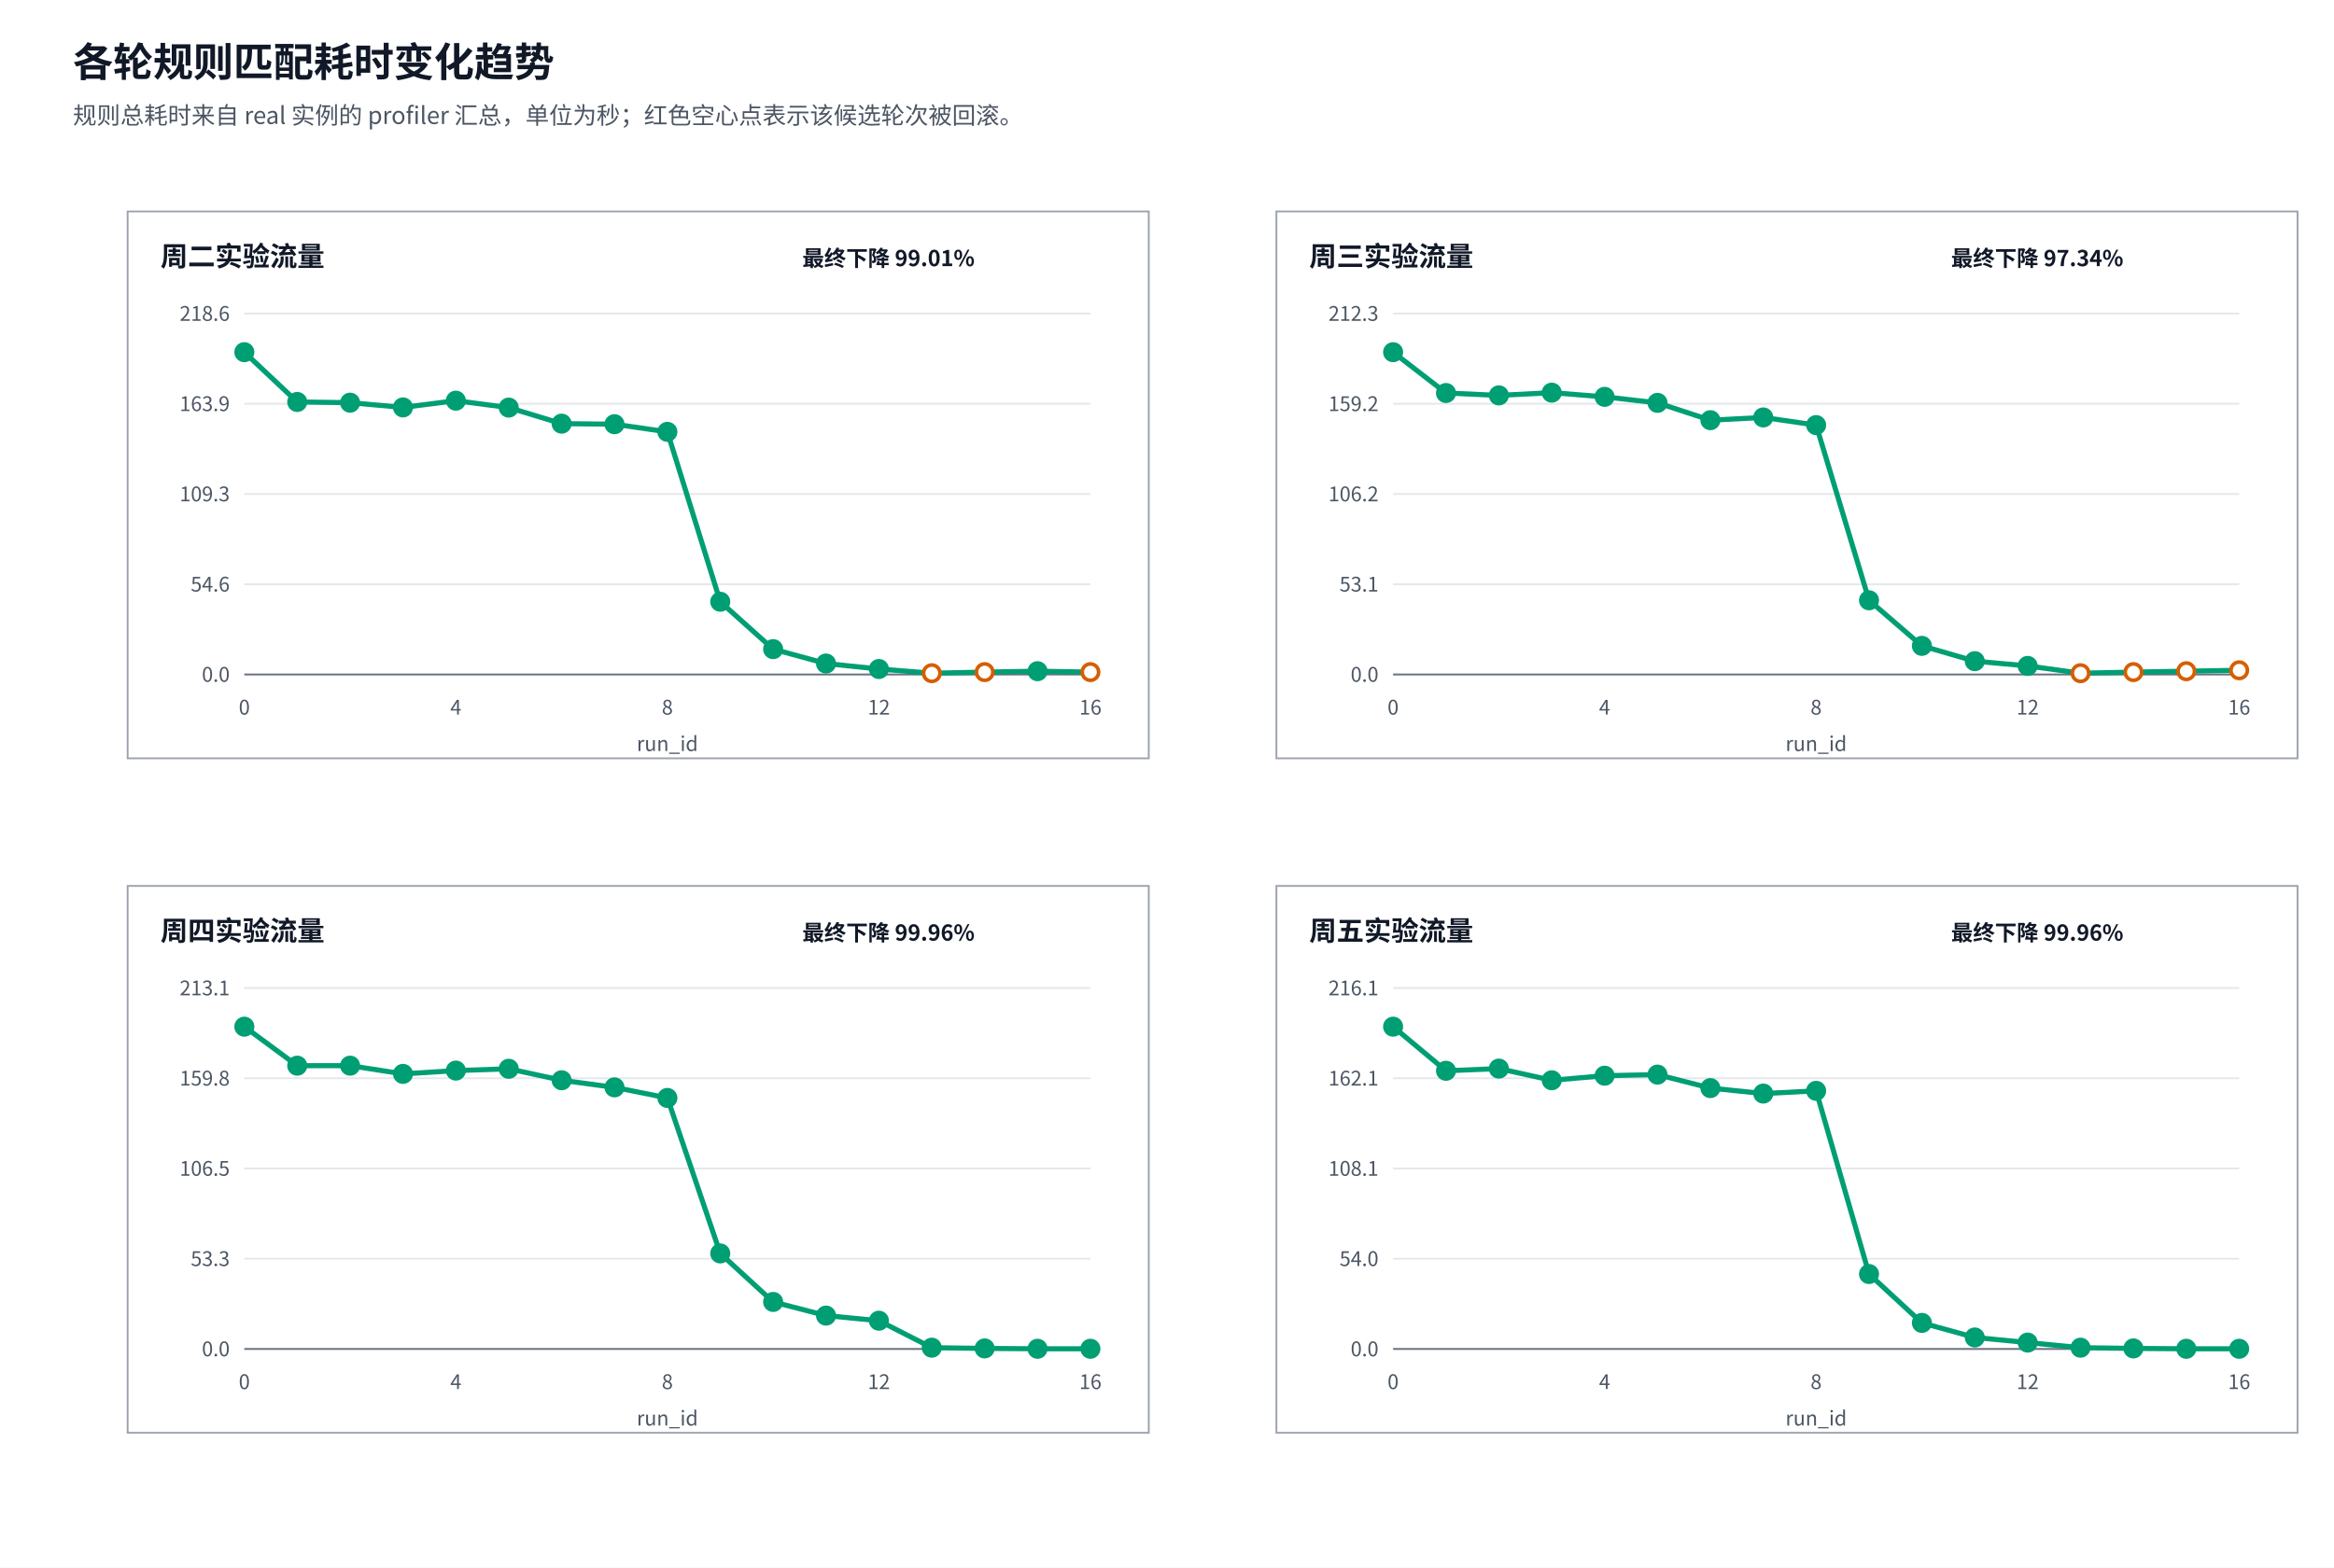
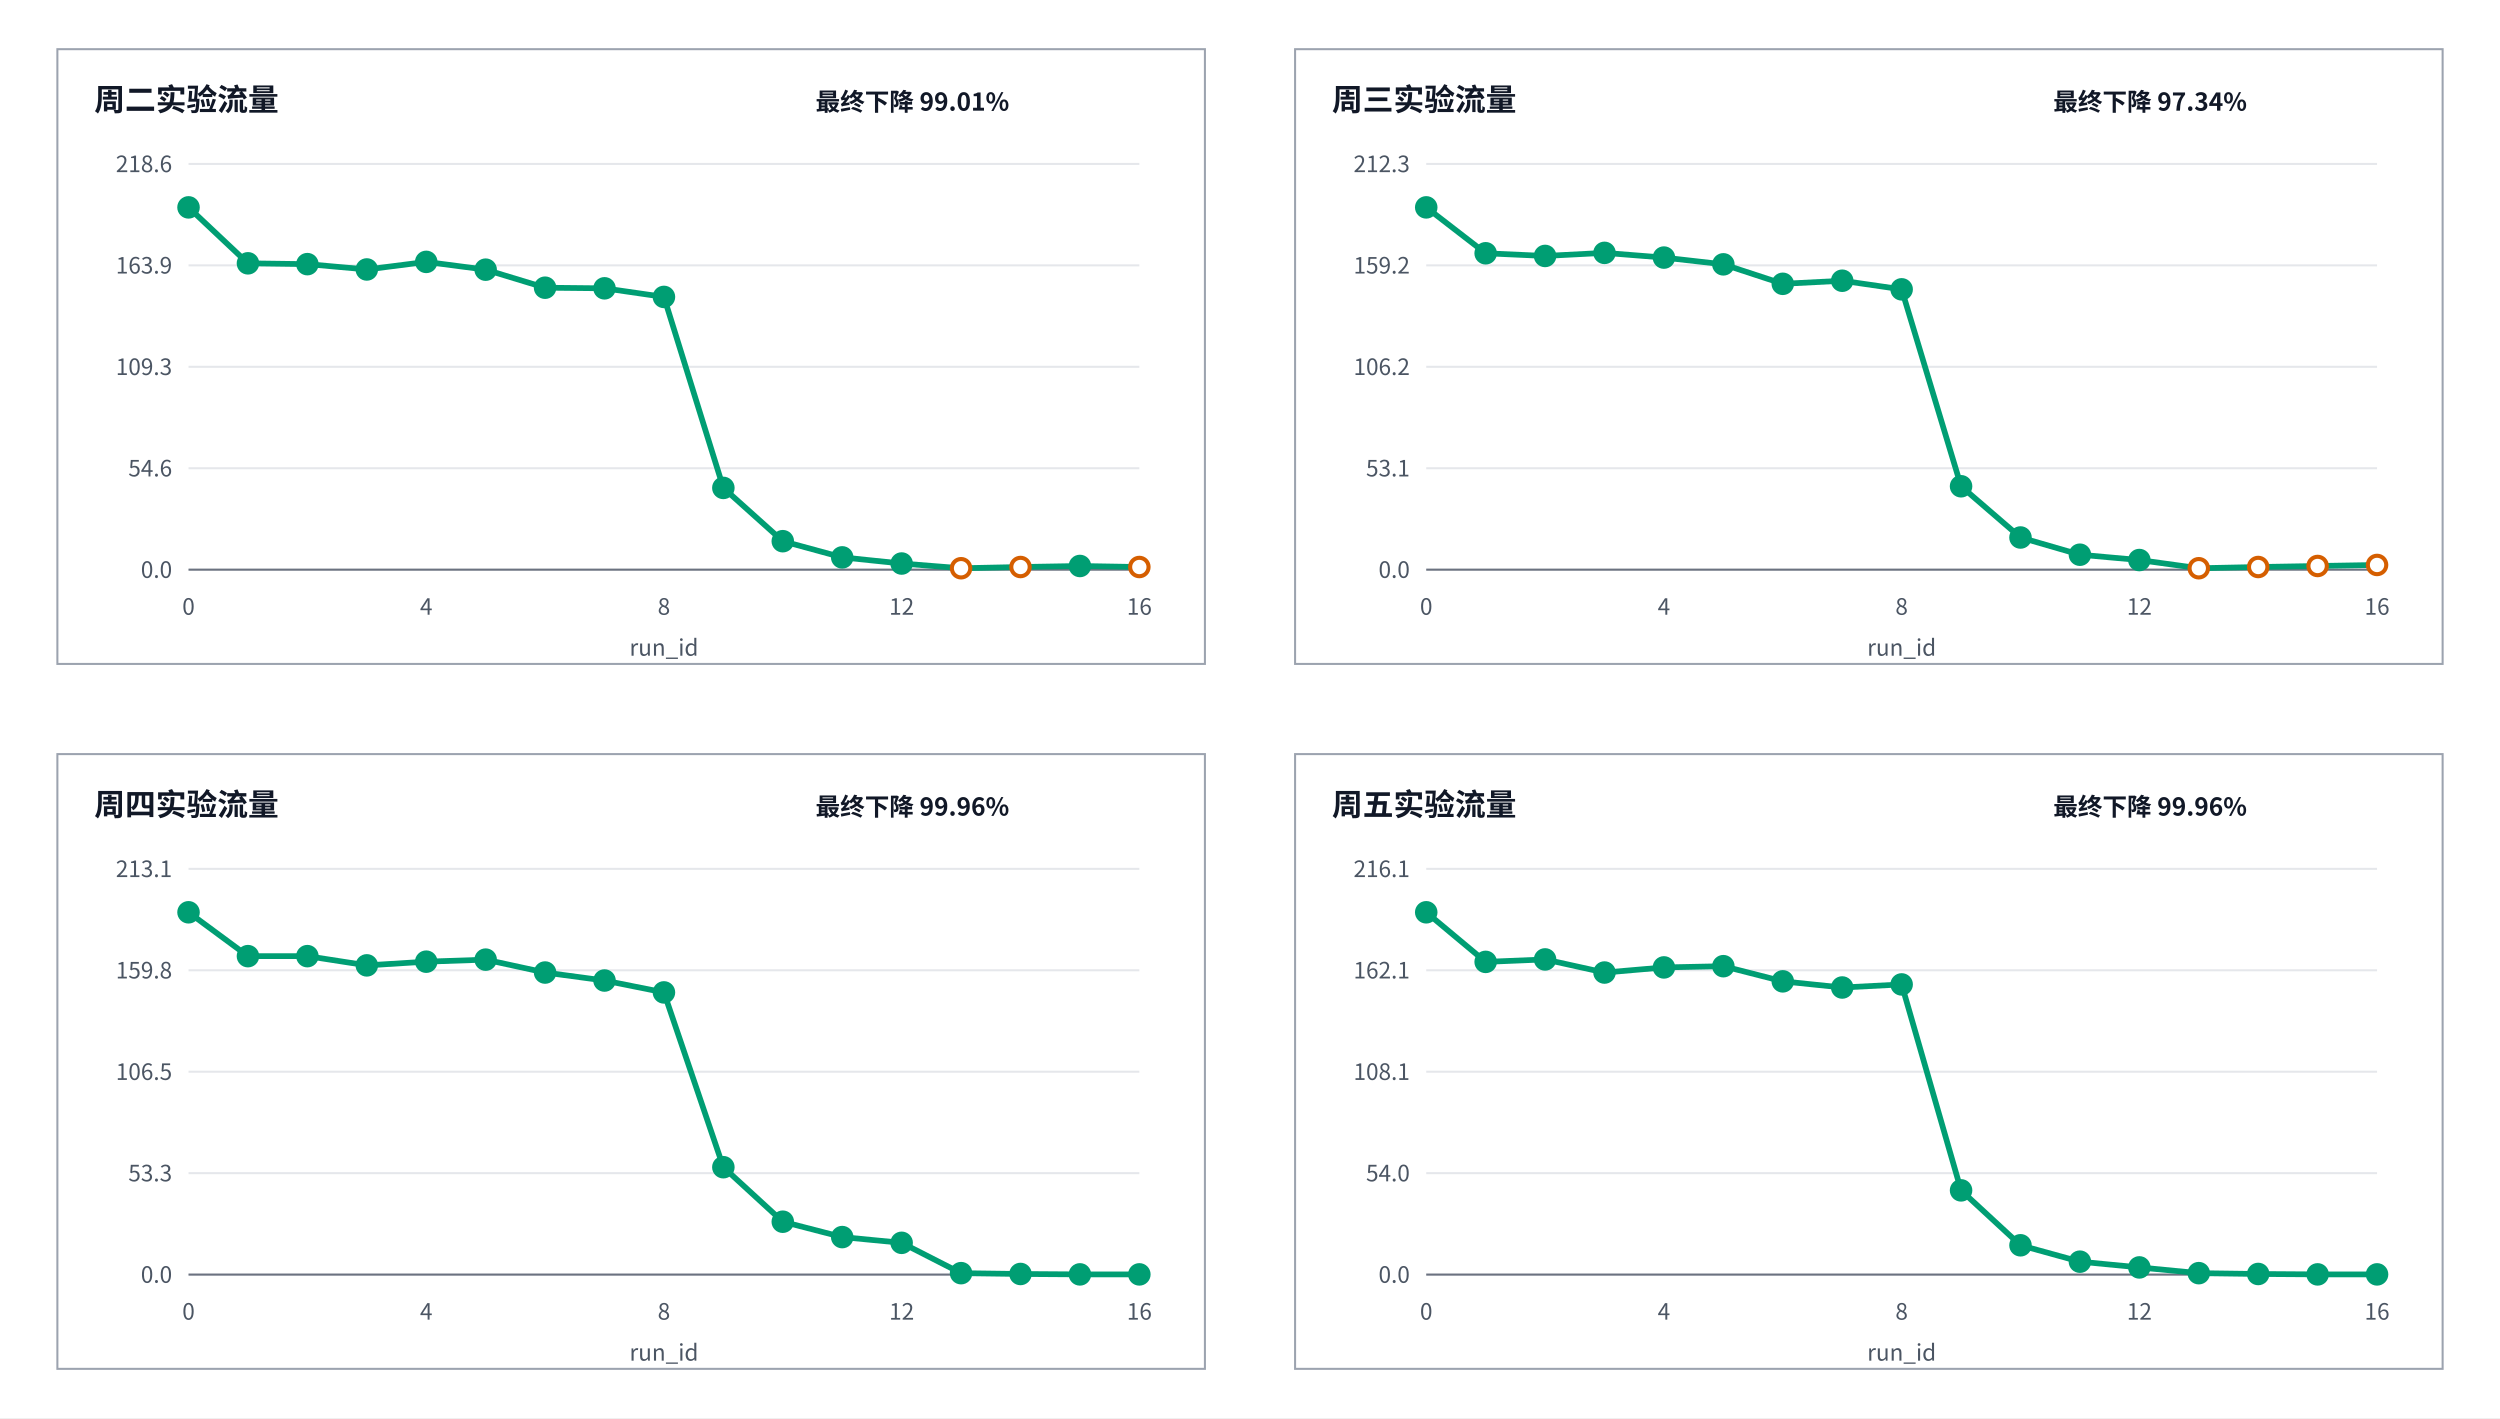
- <svg xmlns="http://www.w3.org/2000/svg" width="1280" height="860" viewBox="0 0 1280 860">
+ <svg xmlns="http://www.w3.org/2000/svg" width="1220" height="692" viewBox="0 0 1220 692">
  <defs>
    <style>
text { font-family: 'Noto Sans CJK SC', 'Source Han Sans SC', 'Microsoft YaHei', 'PingFang SC', 'SimHei', 'WenQuanYi Micro Hei', sans-serif; fill: #111827; }
- .title { font-size: 22px; font-weight: 700; }
- .subtitle { font-size: 13px; fill: #4b5563; }
.axis { stroke: #6b7280; stroke-width: 1; }
.grid { stroke: #e5e7eb; stroke-width: 1; }
.label { font-size: 12px; fill: #374151; }
.small { font-size: 11px; fill: #4b5563; }
.value { font-size: 12px; font-weight: 600; }
.panel-title { font-size: 15px; font-weight: 700; }
.note { font-size: 12px; fill: #4b5563; }
</style>
  </defs>
-   <rect x="0" y="0" width="1280" height="860" fill="#ffffff" />
-   <text class="title" x="40" y="42">各轮规则匹配耗时变化趋势</text>
-   <text class="subtitle" x="40" y="68">规则总耗时来自 real 实例的 profiler 汇总，单位为秒；红色空心点表示该候选轮次被回滚。</text>
-   <rect x="70" y="116" width="560" height="300" fill="#ffffff" stroke="#9ca3af" stroke-width="1" />
-   <text class="panel-title" x="88" y="146">周二实验流量</text>
-   <line class="grid" x1="134" y1="370.0" x2="598" y2="370.0" />
-   <text class="small" x="126" y="374.0" text-anchor="end">0.0</text>
-   <line class="grid" x1="134" y1="320.5" x2="598" y2="320.5" />
-   <text class="small" x="126" y="324.5" text-anchor="end">54.6</text>
-   <line class="grid" x1="134" y1="271.0" x2="598" y2="271.0" />
-   <text class="small" x="126" y="275.0" text-anchor="end">109.3</text>
-   <line class="grid" x1="134" y1="221.5" x2="598" y2="221.5" />
-   <text class="small" x="126" y="225.5" text-anchor="end">163.9</text>
-   <line class="grid" x1="134" y1="172.0" x2="598" y2="172.0" />
-   <text class="small" x="126" y="176.0" text-anchor="end">218.6</text>
-   <line class="axis" x1="134" y1="370" x2="598" y2="370" />
-   <polyline points="134.0,193.2 163.0,220.5 192.0,220.9 221.0,223.5 250.0,219.8 279.0,223.6 308.0,232.4 337.0,232.7 366.0,236.9 395.0,330.1 424.0,356.1 453.0,364.0 482.0,367.0 511.0,369.3 540.0,368.7 569.0,368.2 598.0,368.7" fill="none" stroke="#009e73" stroke-width="2.8" />
-   <circle cx="134.0" cy="193.2" r="4.5" fill="#009e73" stroke="#009e73" stroke-width="2" />
-   <circle cx="163.0" cy="220.5" r="4.5" fill="#009e73" stroke="#009e73" stroke-width="2" />
-   <circle cx="192.0" cy="220.9" r="4.5" fill="#009e73" stroke="#009e73" stroke-width="2" />
-   <circle cx="221.0" cy="223.5" r="4.5" fill="#009e73" stroke="#009e73" stroke-width="2" />
-   <circle cx="250.0" cy="219.8" r="4.5" fill="#009e73" stroke="#009e73" stroke-width="2" />
-   <circle cx="279.0" cy="223.6" r="4.5" fill="#009e73" stroke="#009e73" stroke-width="2" />
-   <circle cx="308.0" cy="232.4" r="4.5" fill="#009e73" stroke="#009e73" stroke-width="2" />
-   <circle cx="337.0" cy="232.7" r="4.5" fill="#009e73" stroke="#009e73" stroke-width="2" />
-   <circle cx="366.0" cy="236.9" r="4.5" fill="#009e73" stroke="#009e73" stroke-width="2" />
-   <circle cx="395.0" cy="330.1" r="4.5" fill="#009e73" stroke="#009e73" stroke-width="2" />
-   <circle cx="424.0" cy="356.1" r="4.5" fill="#009e73" stroke="#009e73" stroke-width="2" />
-   <circle cx="453.0" cy="364.0" r="4.5" fill="#009e73" stroke="#009e73" stroke-width="2" />
-   <circle cx="482.0" cy="367.0" r="4.5" fill="#009e73" stroke="#009e73" stroke-width="2" />
-   <circle cx="511.0" cy="369.3" r="4.5" fill="#fff" stroke="#d55e00" stroke-width="2" />
-   <circle cx="540.0" cy="368.7" r="4.5" fill="#fff" stroke="#d55e00" stroke-width="2" />
-   <circle cx="569.0" cy="368.2" r="4.5" fill="#009e73" stroke="#009e73" stroke-width="2" />
-   <circle cx="598.0" cy="368.7" r="4.5" fill="#fff" stroke="#d55e00" stroke-width="2" />
-   <text class="small" x="134.0" y="392.0" text-anchor="middle">0</text>
-   <text class="small" x="250.0" y="392.0" text-anchor="middle">4</text>
-   <text class="small" x="366.0" y="392.0" text-anchor="middle">8</text>
-   <text class="small" x="482.0" y="392.0" text-anchor="middle">12</text>
-   <text class="small" x="598.0" y="392.0" text-anchor="middle">16</text>
-   <text class="small" x="366.0" y="412.0" text-anchor="middle">run_id</text>
-   <text class="value" x="440" y="146">最终下降 99.01%</text>
-   <rect x="700" y="116" width="560" height="300" fill="#ffffff" stroke="#9ca3af" stroke-width="1" />
-   <text class="panel-title" x="718" y="146">周三实验流量</text>
-   <line class="grid" x1="764" y1="370.0" x2="1228" y2="370.0" />
-   <text class="small" x="756" y="374.0" text-anchor="end">0.0</text>
-   <line class="grid" x1="764" y1="320.5" x2="1228" y2="320.5" />
-   <text class="small" x="756" y="324.5" text-anchor="end">53.1</text>
-   <line class="grid" x1="764" y1="271.0" x2="1228" y2="271.0" />
-   <text class="small" x="756" y="275.0" text-anchor="end">106.2</text>
-   <line class="grid" x1="764" y1="221.5" x2="1228" y2="221.5" />
-   <text class="small" x="756" y="225.5" text-anchor="end">159.2</text>
-   <line class="grid" x1="764" y1="172.0" x2="1228" y2="172.0" />
-   <text class="small" x="756" y="176.0" text-anchor="end">212.3</text>
-   <line class="axis" x1="764" y1="370" x2="1228" y2="370" />
-   <polyline points="764.0,193.2 793.0,215.6 822.0,216.9 851.0,215.4 880.0,217.7 909.0,221.0 938.0,230.5 967.0,229.0 996.0,233.2 1025.0,329.3 1054.0,354.3 1083.0,362.7 1112.0,365.3 1141.0,369.3 1170.0,368.7 1199.0,368.2 1228.0,367.7" fill="none" stroke="#009e73" stroke-width="2.8" />
-   <circle cx="764.0" cy="193.2" r="4.5" fill="#009e73" stroke="#009e73" stroke-width="2" />
-   <circle cx="793.0" cy="215.6" r="4.5" fill="#009e73" stroke="#009e73" stroke-width="2" />
-   <circle cx="822.0" cy="216.9" r="4.5" fill="#009e73" stroke="#009e73" stroke-width="2" />
-   <circle cx="851.0" cy="215.4" r="4.5" fill="#009e73" stroke="#009e73" stroke-width="2" />
-   <circle cx="880.0" cy="217.7" r="4.5" fill="#009e73" stroke="#009e73" stroke-width="2" />
-   <circle cx="909.0" cy="221.0" r="4.5" fill="#009e73" stroke="#009e73" stroke-width="2" />
-   <circle cx="938.0" cy="230.5" r="4.5" fill="#009e73" stroke="#009e73" stroke-width="2" />
-   <circle cx="967.0" cy="229.0" r="4.5" fill="#009e73" stroke="#009e73" stroke-width="2" />
-   <circle cx="996.0" cy="233.2" r="4.5" fill="#009e73" stroke="#009e73" stroke-width="2" />
-   <circle cx="1025.0" cy="329.3" r="4.5" fill="#009e73" stroke="#009e73" stroke-width="2" />
-   <circle cx="1054.0" cy="354.3" r="4.5" fill="#009e73" stroke="#009e73" stroke-width="2" />
-   <circle cx="1083.0" cy="362.7" r="4.5" fill="#009e73" stroke="#009e73" stroke-width="2" />
-   <circle cx="1112.0" cy="365.3" r="4.5" fill="#009e73" stroke="#009e73" stroke-width="2" />
-   <circle cx="1141.0" cy="369.3" r="4.5" fill="#fff" stroke="#d55e00" stroke-width="2" />
-   <circle cx="1170.0" cy="368.7" r="4.5" fill="#fff" stroke="#d55e00" stroke-width="2" />
-   <circle cx="1199.0" cy="368.2" r="4.5" fill="#fff" stroke="#d55e00" stroke-width="2" />
-   <circle cx="1228.0" cy="367.7" r="4.5" fill="#fff" stroke="#d55e00" stroke-width="2" />
-   <text class="small" x="764.0" y="392.0" text-anchor="middle">0</text>
-   <text class="small" x="880.0" y="392.0" text-anchor="middle">4</text>
-   <text class="small" x="996.0" y="392.0" text-anchor="middle">8</text>
-   <text class="small" x="1112.0" y="392.0" text-anchor="middle">12</text>
-   <text class="small" x="1228.0" y="392.0" text-anchor="middle">16</text>
-   <text class="small" x="996.0" y="412.0" text-anchor="middle">run_id</text>
-   <text class="value" x="1070" y="146">最终下降 97.34%</text>
-   <rect x="70" y="486" width="560" height="300" fill="#ffffff" stroke="#9ca3af" stroke-width="1" />
-   <text class="panel-title" x="88" y="516">周四实验流量</text>
-   <line class="grid" x1="134" y1="740.0" x2="598" y2="740.0" />
-   <text class="small" x="126" y="744.0" text-anchor="end">0.0</text>
-   <line class="grid" x1="134" y1="690.5" x2="598" y2="690.5" />
-   <text class="small" x="126" y="694.5" text-anchor="end">53.3</text>
-   <line class="grid" x1="134" y1="641.0" x2="598" y2="641.0" />
-   <text class="small" x="126" y="645.0" text-anchor="end">106.5</text>
-   <line class="grid" x1="134" y1="591.5" x2="598" y2="591.5" />
-   <text class="small" x="126" y="595.5" text-anchor="end">159.8</text>
-   <line class="grid" x1="134" y1="542.0" x2="598" y2="542.0" />
-   <text class="small" x="126" y="546.0" text-anchor="end">213.1</text>
-   <line class="axis" x1="134" y1="740" x2="598" y2="740" />
-   <polyline points="134.0,563.2 163.0,584.6 192.0,584.6 221.0,589.1 250.0,587.3 279.0,586.3 308.0,592.6 337.0,596.5 366.0,602.3 395.0,687.6 424.0,714.2 453.0,721.7 482.0,724.5 511.0,739.3 540.0,739.7 569.0,739.9 598.0,739.9" fill="none" stroke="#009e73" stroke-width="2.8" />
-   <circle cx="134.0" cy="563.2" r="4.5" fill="#009e73" stroke="#009e73" stroke-width="2" />
-   <circle cx="163.0" cy="584.6" r="4.5" fill="#009e73" stroke="#009e73" stroke-width="2" />
-   <circle cx="192.0" cy="584.6" r="4.5" fill="#009e73" stroke="#009e73" stroke-width="2" />
-   <circle cx="221.0" cy="589.1" r="4.5" fill="#009e73" stroke="#009e73" stroke-width="2" />
-   <circle cx="250.0" cy="587.3" r="4.5" fill="#009e73" stroke="#009e73" stroke-width="2" />
-   <circle cx="279.0" cy="586.3" r="4.5" fill="#009e73" stroke="#009e73" stroke-width="2" />
-   <circle cx="308.0" cy="592.6" r="4.5" fill="#009e73" stroke="#009e73" stroke-width="2" />
-   <circle cx="337.0" cy="596.5" r="4.5" fill="#009e73" stroke="#009e73" stroke-width="2" />
-   <circle cx="366.0" cy="602.3" r="4.5" fill="#009e73" stroke="#009e73" stroke-width="2" />
-   <circle cx="395.0" cy="687.6" r="4.5" fill="#009e73" stroke="#009e73" stroke-width="2" />
-   <circle cx="424.0" cy="714.2" r="4.5" fill="#009e73" stroke="#009e73" stroke-width="2" />
-   <circle cx="453.0" cy="721.7" r="4.5" fill="#009e73" stroke="#009e73" stroke-width="2" />
-   <circle cx="482.0" cy="724.5" r="4.5" fill="#009e73" stroke="#009e73" stroke-width="2" />
-   <circle cx="511.0" cy="739.3" r="4.5" fill="#009e73" stroke="#009e73" stroke-width="2" />
-   <circle cx="540.0" cy="739.7" r="4.5" fill="#009e73" stroke="#009e73" stroke-width="2" />
-   <circle cx="569.0" cy="739.9" r="4.5" fill="#009e73" stroke="#009e73" stroke-width="2" />
-   <circle cx="598.0" cy="739.9" r="4.5" fill="#009e73" stroke="#009e73" stroke-width="2" />
-   <text class="small" x="134.0" y="762.0" text-anchor="middle">0</text>
-   <text class="small" x="250.0" y="762.0" text-anchor="middle">4</text>
-   <text class="small" x="366.0" y="762.0" text-anchor="middle">8</text>
-   <text class="small" x="482.0" y="762.0" text-anchor="middle">12</text>
-   <text class="small" x="598.0" y="762.0" text-anchor="middle">16</text>
-   <text class="small" x="366.0" y="782.0" text-anchor="middle">run_id</text>
-   <text class="value" x="440" y="516">最终下降 99.96%</text>
-   <rect x="700" y="486" width="560" height="300" fill="#ffffff" stroke="#9ca3af" stroke-width="1" />
-   <text class="panel-title" x="718" y="516">周五实验流量</text>
-   <line class="grid" x1="764" y1="740.0" x2="1228" y2="740.0" />
-   <text class="small" x="756" y="744.0" text-anchor="end">0.0</text>
-   <line class="grid" x1="764" y1="690.5" x2="1228" y2="690.5" />
-   <text class="small" x="756" y="694.5" text-anchor="end">54.0</text>
-   <line class="grid" x1="764" y1="641.0" x2="1228" y2="641.0" />
-   <text class="small" x="756" y="645.0" text-anchor="end">108.1</text>
-   <line class="grid" x1="764" y1="591.5" x2="1228" y2="591.5" />
-   <text class="small" x="756" y="595.5" text-anchor="end">162.1</text>
-   <line class="grid" x1="764" y1="542.0" x2="1228" y2="542.0" />
-   <text class="small" x="756" y="546.0" text-anchor="end">216.1</text>
-   <line class="axis" x1="764" y1="740" x2="1228" y2="740" />
-   <polyline points="764.0,563.2 793.0,587.4 822.0,586.2 851.0,592.6 880.0,590.1 909.0,589.5 938.0,596.9 967.0,599.9 996.0,598.4 1025.0,698.9 1054.0,725.7 1083.0,733.7 1112.0,736.5 1141.0,739.3 1170.0,739.7 1199.0,739.9 1228.0,739.9" fill="none" stroke="#009e73" stroke-width="2.8" />
-   <circle cx="764.0" cy="563.2" r="4.5" fill="#009e73" stroke="#009e73" stroke-width="2" />
-   <circle cx="793.0" cy="587.4" r="4.5" fill="#009e73" stroke="#009e73" stroke-width="2" />
-   <circle cx="822.0" cy="586.2" r="4.5" fill="#009e73" stroke="#009e73" stroke-width="2" />
-   <circle cx="851.0" cy="592.6" r="4.5" fill="#009e73" stroke="#009e73" stroke-width="2" />
-   <circle cx="880.0" cy="590.1" r="4.5" fill="#009e73" stroke="#009e73" stroke-width="2" />
-   <circle cx="909.0" cy="589.5" r="4.5" fill="#009e73" stroke="#009e73" stroke-width="2" />
-   <circle cx="938.0" cy="596.9" r="4.5" fill="#009e73" stroke="#009e73" stroke-width="2" />
-   <circle cx="967.0" cy="599.9" r="4.5" fill="#009e73" stroke="#009e73" stroke-width="2" />
-   <circle cx="996.0" cy="598.4" r="4.5" fill="#009e73" stroke="#009e73" stroke-width="2" />
-   <circle cx="1025.0" cy="698.9" r="4.5" fill="#009e73" stroke="#009e73" stroke-width="2" />
-   <circle cx="1054.0" cy="725.7" r="4.5" fill="#009e73" stroke="#009e73" stroke-width="2" />
-   <circle cx="1083.0" cy="733.7" r="4.5" fill="#009e73" stroke="#009e73" stroke-width="2" />
-   <circle cx="1112.0" cy="736.5" r="4.5" fill="#009e73" stroke="#009e73" stroke-width="2" />
-   <circle cx="1141.0" cy="739.3" r="4.5" fill="#009e73" stroke="#009e73" stroke-width="2" />
-   <circle cx="1170.0" cy="739.7" r="4.5" fill="#009e73" stroke="#009e73" stroke-width="2" />
-   <circle cx="1199.0" cy="739.9" r="4.5" fill="#009e73" stroke="#009e73" stroke-width="2" />
-   <circle cx="1228.0" cy="739.9" r="4.5" fill="#009e73" stroke="#009e73" stroke-width="2" />
-   <text class="small" x="764.0" y="762.0" text-anchor="middle">0</text>
-   <text class="small" x="880.0" y="762.0" text-anchor="middle">4</text>
-   <text class="small" x="996.0" y="762.0" text-anchor="middle">8</text>
-   <text class="small" x="1112.0" y="762.0" text-anchor="middle">12</text>
-   <text class="small" x="1228.0" y="762.0" text-anchor="middle">16</text>
-   <text class="small" x="996.0" y="782.0" text-anchor="middle">run_id</text>
-   <text class="value" x="1070" y="516">最终下降 99.96%</text>
+   <rect x="0" y="0" width="1220" height="692" fill="#ffffff" />
+   <rect x="28" y="24" width="560" height="300" fill="#ffffff" stroke="#9ca3af" stroke-width="1" />
+   <text class="panel-title" x="46" y="54">周二实验流量</text>
+   <line class="grid" x1="92" y1="278.0" x2="556" y2="278.0" />
+   <text class="small" x="84" y="282.0" text-anchor="end">0.0</text>
+   <line class="grid" x1="92" y1="228.5" x2="556" y2="228.5" />
+   <text class="small" x="84" y="232.5" text-anchor="end">54.6</text>
+   <line class="grid" x1="92" y1="179.0" x2="556" y2="179.0" />
+   <text class="small" x="84" y="183.0" text-anchor="end">109.3</text>
+   <line class="grid" x1="92" y1="129.5" x2="556" y2="129.5" />
+   <text class="small" x="84" y="133.5" text-anchor="end">163.9</text>
+   <line class="grid" x1="92" y1="80.0" x2="556" y2="80.0" />
+   <text class="small" x="84" y="84.0" text-anchor="end">218.6</text>
+   <line class="axis" x1="92" y1="278" x2="556" y2="278" />
+   <polyline points="92.0,101.2 121.0,128.5 150.0,128.9 179.0,131.5 208.0,127.8 237.0,131.6 266.0,140.4 295.0,140.7 324.0,144.9 353.0,238.1 382.0,264.1 411.0,272.0 440.0,275.0 469.0,277.3 498.0,276.7 527.0,276.2 556.0,276.7" fill="none" stroke="#009e73" stroke-width="2.8" />
+   <circle cx="92.0" cy="101.2" r="4.5" fill="#009e73" stroke="#009e73" stroke-width="2" />
+   <circle cx="121.0" cy="128.5" r="4.5" fill="#009e73" stroke="#009e73" stroke-width="2" />
+   <circle cx="150.0" cy="128.9" r="4.5" fill="#009e73" stroke="#009e73" stroke-width="2" />
+   <circle cx="179.0" cy="131.5" r="4.5" fill="#009e73" stroke="#009e73" stroke-width="2" />
+   <circle cx="208.0" cy="127.8" r="4.5" fill="#009e73" stroke="#009e73" stroke-width="2" />
+   <circle cx="237.0" cy="131.6" r="4.5" fill="#009e73" stroke="#009e73" stroke-width="2" />
+   <circle cx="266.0" cy="140.4" r="4.5" fill="#009e73" stroke="#009e73" stroke-width="2" />
+   <circle cx="295.0" cy="140.7" r="4.5" fill="#009e73" stroke="#009e73" stroke-width="2" />
+   <circle cx="324.0" cy="144.9" r="4.5" fill="#009e73" stroke="#009e73" stroke-width="2" />
+   <circle cx="353.0" cy="238.1" r="4.5" fill="#009e73" stroke="#009e73" stroke-width="2" />
+   <circle cx="382.0" cy="264.1" r="4.5" fill="#009e73" stroke="#009e73" stroke-width="2" />
+   <circle cx="411.0" cy="272.0" r="4.5" fill="#009e73" stroke="#009e73" stroke-width="2" />
+   <circle cx="440.0" cy="275.0" r="4.5" fill="#009e73" stroke="#009e73" stroke-width="2" />
+   <circle cx="469.0" cy="277.3" r="4.5" fill="#fff" stroke="#d55e00" stroke-width="2" />
+   <circle cx="498.0" cy="276.7" r="4.5" fill="#fff" stroke="#d55e00" stroke-width="2" />
+   <circle cx="527.0" cy="276.2" r="4.5" fill="#009e73" stroke="#009e73" stroke-width="2" />
+   <circle cx="556.0" cy="276.7" r="4.5" fill="#fff" stroke="#d55e00" stroke-width="2" />
+   <text class="small" x="92.0" y="300.0" text-anchor="middle">0</text>
+   <text class="small" x="208.0" y="300.0" text-anchor="middle">4</text>
+   <text class="small" x="324.0" y="300.0" text-anchor="middle">8</text>
+   <text class="small" x="440.0" y="300.0" text-anchor="middle">12</text>
+   <text class="small" x="556.0" y="300.0" text-anchor="middle">16</text>
+   <text class="small" x="324.0" y="320.0" text-anchor="middle">run_id</text>
+   <text class="value" x="398" y="54">最终下降 99.01%</text>
+   <rect x="632" y="24" width="560" height="300" fill="#ffffff" stroke="#9ca3af" stroke-width="1" />
+   <text class="panel-title" x="650" y="54">周三实验流量</text>
+   <line class="grid" x1="696" y1="278.0" x2="1160" y2="278.0" />
+   <text class="small" x="688" y="282.0" text-anchor="end">0.0</text>
+   <line class="grid" x1="696" y1="228.5" x2="1160" y2="228.5" />
+   <text class="small" x="688" y="232.5" text-anchor="end">53.1</text>
+   <line class="grid" x1="696" y1="179.0" x2="1160" y2="179.0" />
+   <text class="small" x="688" y="183.0" text-anchor="end">106.2</text>
+   <line class="grid" x1="696" y1="129.5" x2="1160" y2="129.5" />
+   <text class="small" x="688" y="133.5" text-anchor="end">159.2</text>
+   <line class="grid" x1="696" y1="80.0" x2="1160" y2="80.0" />
+   <text class="small" x="688" y="84.0" text-anchor="end">212.3</text>
+   <line class="axis" x1="696" y1="278" x2="1160" y2="278" />
+   <polyline points="696.0,101.2 725.0,123.6 754.0,124.9 783.0,123.4 812.0,125.7 841.0,129.0 870.0,138.5 899.0,137.0 928.0,141.2 957.0,237.3 986.0,262.3 1015.0,270.7 1044.0,273.3 1073.0,277.3 1102.0,276.7 1131.0,276.2 1160.0,275.7" fill="none" stroke="#009e73" stroke-width="2.8" />
+   <circle cx="696.0" cy="101.2" r="4.5" fill="#009e73" stroke="#009e73" stroke-width="2" />
+   <circle cx="725.0" cy="123.6" r="4.5" fill="#009e73" stroke="#009e73" stroke-width="2" />
+   <circle cx="754.0" cy="124.9" r="4.5" fill="#009e73" stroke="#009e73" stroke-width="2" />
+   <circle cx="783.0" cy="123.4" r="4.5" fill="#009e73" stroke="#009e73" stroke-width="2" />
+   <circle cx="812.0" cy="125.7" r="4.5" fill="#009e73" stroke="#009e73" stroke-width="2" />
+   <circle cx="841.0" cy="129.0" r="4.5" fill="#009e73" stroke="#009e73" stroke-width="2" />
+   <circle cx="870.0" cy="138.5" r="4.5" fill="#009e73" stroke="#009e73" stroke-width="2" />
+   <circle cx="899.0" cy="137.0" r="4.5" fill="#009e73" stroke="#009e73" stroke-width="2" />
+   <circle cx="928.0" cy="141.2" r="4.5" fill="#009e73" stroke="#009e73" stroke-width="2" />
+   <circle cx="957.0" cy="237.3" r="4.5" fill="#009e73" stroke="#009e73" stroke-width="2" />
+   <circle cx="986.0" cy="262.3" r="4.5" fill="#009e73" stroke="#009e73" stroke-width="2" />
+   <circle cx="1015.0" cy="270.7" r="4.5" fill="#009e73" stroke="#009e73" stroke-width="2" />
+   <circle cx="1044.0" cy="273.3" r="4.5" fill="#009e73" stroke="#009e73" stroke-width="2" />
+   <circle cx="1073.0" cy="277.3" r="4.5" fill="#fff" stroke="#d55e00" stroke-width="2" />
+   <circle cx="1102.0" cy="276.7" r="4.5" fill="#fff" stroke="#d55e00" stroke-width="2" />
+   <circle cx="1131.0" cy="276.2" r="4.5" fill="#fff" stroke="#d55e00" stroke-width="2" />
+   <circle cx="1160.0" cy="275.7" r="4.5" fill="#fff" stroke="#d55e00" stroke-width="2" />
+   <text class="small" x="696.0" y="300.0" text-anchor="middle">0</text>
+   <text class="small" x="812.0" y="300.0" text-anchor="middle">4</text>
+   <text class="small" x="928.0" y="300.0" text-anchor="middle">8</text>
+   <text class="small" x="1044.0" y="300.0" text-anchor="middle">12</text>
+   <text class="small" x="1160.0" y="300.0" text-anchor="middle">16</text>
+   <text class="small" x="928.0" y="320.0" text-anchor="middle">run_id</text>
+   <text class="value" x="1002" y="54">最终下降 97.34%</text>
+   <rect x="28" y="368" width="560" height="300" fill="#ffffff" stroke="#9ca3af" stroke-width="1" />
+   <text class="panel-title" x="46" y="398">周四实验流量</text>
+   <line class="grid" x1="92" y1="622.0" x2="556" y2="622.0" />
+   <text class="small" x="84" y="626.0" text-anchor="end">0.0</text>
+   <line class="grid" x1="92" y1="572.5" x2="556" y2="572.5" />
+   <text class="small" x="84" y="576.5" text-anchor="end">53.3</text>
+   <line class="grid" x1="92" y1="523.0" x2="556" y2="523.0" />
+   <text class="small" x="84" y="527.0" text-anchor="end">106.5</text>
+   <line class="grid" x1="92" y1="473.5" x2="556" y2="473.5" />
+   <text class="small" x="84" y="477.5" text-anchor="end">159.8</text>
+   <line class="grid" x1="92" y1="424.0" x2="556" y2="424.0" />
+   <text class="small" x="84" y="428.0" text-anchor="end">213.1</text>
+   <line class="axis" x1="92" y1="622" x2="556" y2="622" />
+   <polyline points="92.0,445.2 121.0,466.6 150.0,466.6 179.0,471.1 208.0,469.3 237.0,468.3 266.0,474.6 295.0,478.5 324.0,484.3 353.0,569.6 382.0,596.2 411.0,603.7 440.0,606.5 469.0,621.3 498.0,621.7 527.0,621.9 556.0,621.9" fill="none" stroke="#009e73" stroke-width="2.8" />
+   <circle cx="92.0" cy="445.2" r="4.5" fill="#009e73" stroke="#009e73" stroke-width="2" />
+   <circle cx="121.0" cy="466.6" r="4.5" fill="#009e73" stroke="#009e73" stroke-width="2" />
+   <circle cx="150.0" cy="466.6" r="4.5" fill="#009e73" stroke="#009e73" stroke-width="2" />
+   <circle cx="179.0" cy="471.1" r="4.5" fill="#009e73" stroke="#009e73" stroke-width="2" />
+   <circle cx="208.0" cy="469.3" r="4.5" fill="#009e73" stroke="#009e73" stroke-width="2" />
+   <circle cx="237.0" cy="468.3" r="4.5" fill="#009e73" stroke="#009e73" stroke-width="2" />
+   <circle cx="266.0" cy="474.6" r="4.5" fill="#009e73" stroke="#009e73" stroke-width="2" />
+   <circle cx="295.0" cy="478.5" r="4.5" fill="#009e73" stroke="#009e73" stroke-width="2" />
+   <circle cx="324.0" cy="484.3" r="4.5" fill="#009e73" stroke="#009e73" stroke-width="2" />
+   <circle cx="353.0" cy="569.6" r="4.5" fill="#009e73" stroke="#009e73" stroke-width="2" />
+   <circle cx="382.0" cy="596.2" r="4.5" fill="#009e73" stroke="#009e73" stroke-width="2" />
+   <circle cx="411.0" cy="603.7" r="4.5" fill="#009e73" stroke="#009e73" stroke-width="2" />
+   <circle cx="440.0" cy="606.5" r="4.5" fill="#009e73" stroke="#009e73" stroke-width="2" />
+   <circle cx="469.0" cy="621.3" r="4.5" fill="#009e73" stroke="#009e73" stroke-width="2" />
+   <circle cx="498.0" cy="621.7" r="4.5" fill="#009e73" stroke="#009e73" stroke-width="2" />
+   <circle cx="527.0" cy="621.9" r="4.5" fill="#009e73" stroke="#009e73" stroke-width="2" />
+   <circle cx="556.0" cy="621.9" r="4.5" fill="#009e73" stroke="#009e73" stroke-width="2" />
+   <text class="small" x="92.0" y="644.0" text-anchor="middle">0</text>
+   <text class="small" x="208.0" y="644.0" text-anchor="middle">4</text>
+   <text class="small" x="324.0" y="644.0" text-anchor="middle">8</text>
+   <text class="small" x="440.0" y="644.0" text-anchor="middle">12</text>
+   <text class="small" x="556.0" y="644.0" text-anchor="middle">16</text>
+   <text class="small" x="324.0" y="664.0" text-anchor="middle">run_id</text>
+   <text class="value" x="398" y="398">最终下降 99.96%</text>
+   <rect x="632" y="368" width="560" height="300" fill="#ffffff" stroke="#9ca3af" stroke-width="1" />
+   <text class="panel-title" x="650" y="398">周五实验流量</text>
+   <line class="grid" x1="696" y1="622.0" x2="1160" y2="622.0" />
+   <text class="small" x="688" y="626.0" text-anchor="end">0.0</text>
+   <line class="grid" x1="696" y1="572.5" x2="1160" y2="572.5" />
+   <text class="small" x="688" y="576.5" text-anchor="end">54.0</text>
+   <line class="grid" x1="696" y1="523.0" x2="1160" y2="523.0" />
+   <text class="small" x="688" y="527.0" text-anchor="end">108.1</text>
+   <line class="grid" x1="696" y1="473.5" x2="1160" y2="473.5" />
+   <text class="small" x="688" y="477.5" text-anchor="end">162.1</text>
+   <line class="grid" x1="696" y1="424.0" x2="1160" y2="424.0" />
+   <text class="small" x="688" y="428.0" text-anchor="end">216.1</text>
+   <line class="axis" x1="696" y1="622" x2="1160" y2="622" />
+   <polyline points="696.0,445.2 725.0,469.4 754.0,468.2 783.0,474.6 812.0,472.1 841.0,471.5 870.0,478.9 899.0,481.9 928.0,480.4 957.0,580.9 986.0,607.7 1015.0,615.7 1044.0,618.5 1073.0,621.3 1102.0,621.7 1131.0,621.9 1160.0,621.9" fill="none" stroke="#009e73" stroke-width="2.8" />
+   <circle cx="696.0" cy="445.2" r="4.5" fill="#009e73" stroke="#009e73" stroke-width="2" />
+   <circle cx="725.0" cy="469.4" r="4.5" fill="#009e73" stroke="#009e73" stroke-width="2" />
+   <circle cx="754.0" cy="468.2" r="4.5" fill="#009e73" stroke="#009e73" stroke-width="2" />
+   <circle cx="783.0" cy="474.6" r="4.5" fill="#009e73" stroke="#009e73" stroke-width="2" />
+   <circle cx="812.0" cy="472.1" r="4.5" fill="#009e73" stroke="#009e73" stroke-width="2" />
+   <circle cx="841.0" cy="471.5" r="4.5" fill="#009e73" stroke="#009e73" stroke-width="2" />
+   <circle cx="870.0" cy="478.9" r="4.5" fill="#009e73" stroke="#009e73" stroke-width="2" />
+   <circle cx="899.0" cy="481.9" r="4.5" fill="#009e73" stroke="#009e73" stroke-width="2" />
+   <circle cx="928.0" cy="480.4" r="4.5" fill="#009e73" stroke="#009e73" stroke-width="2" />
+   <circle cx="957.0" cy="580.9" r="4.5" fill="#009e73" stroke="#009e73" stroke-width="2" />
+   <circle cx="986.0" cy="607.7" r="4.5" fill="#009e73" stroke="#009e73" stroke-width="2" />
+   <circle cx="1015.0" cy="615.7" r="4.5" fill="#009e73" stroke="#009e73" stroke-width="2" />
+   <circle cx="1044.0" cy="618.5" r="4.5" fill="#009e73" stroke="#009e73" stroke-width="2" />
+   <circle cx="1073.0" cy="621.3" r="4.5" fill="#009e73" stroke="#009e73" stroke-width="2" />
+   <circle cx="1102.0" cy="621.7" r="4.5" fill="#009e73" stroke="#009e73" stroke-width="2" />
+   <circle cx="1131.0" cy="621.9" r="4.5" fill="#009e73" stroke="#009e73" stroke-width="2" />
+   <circle cx="1160.0" cy="621.9" r="4.5" fill="#009e73" stroke="#009e73" stroke-width="2" />
+   <text class="small" x="696.0" y="644.0" text-anchor="middle">0</text>
+   <text class="small" x="812.0" y="644.0" text-anchor="middle">4</text>
+   <text class="small" x="928.0" y="644.0" text-anchor="middle">8</text>
+   <text class="small" x="1044.0" y="644.0" text-anchor="middle">12</text>
+   <text class="small" x="1160.0" y="644.0" text-anchor="middle">16</text>
+   <text class="small" x="928.0" y="664.0" text-anchor="middle">run_id</text>
+   <text class="value" x="1002" y="398">最终下降 99.96%</text>
</svg>
